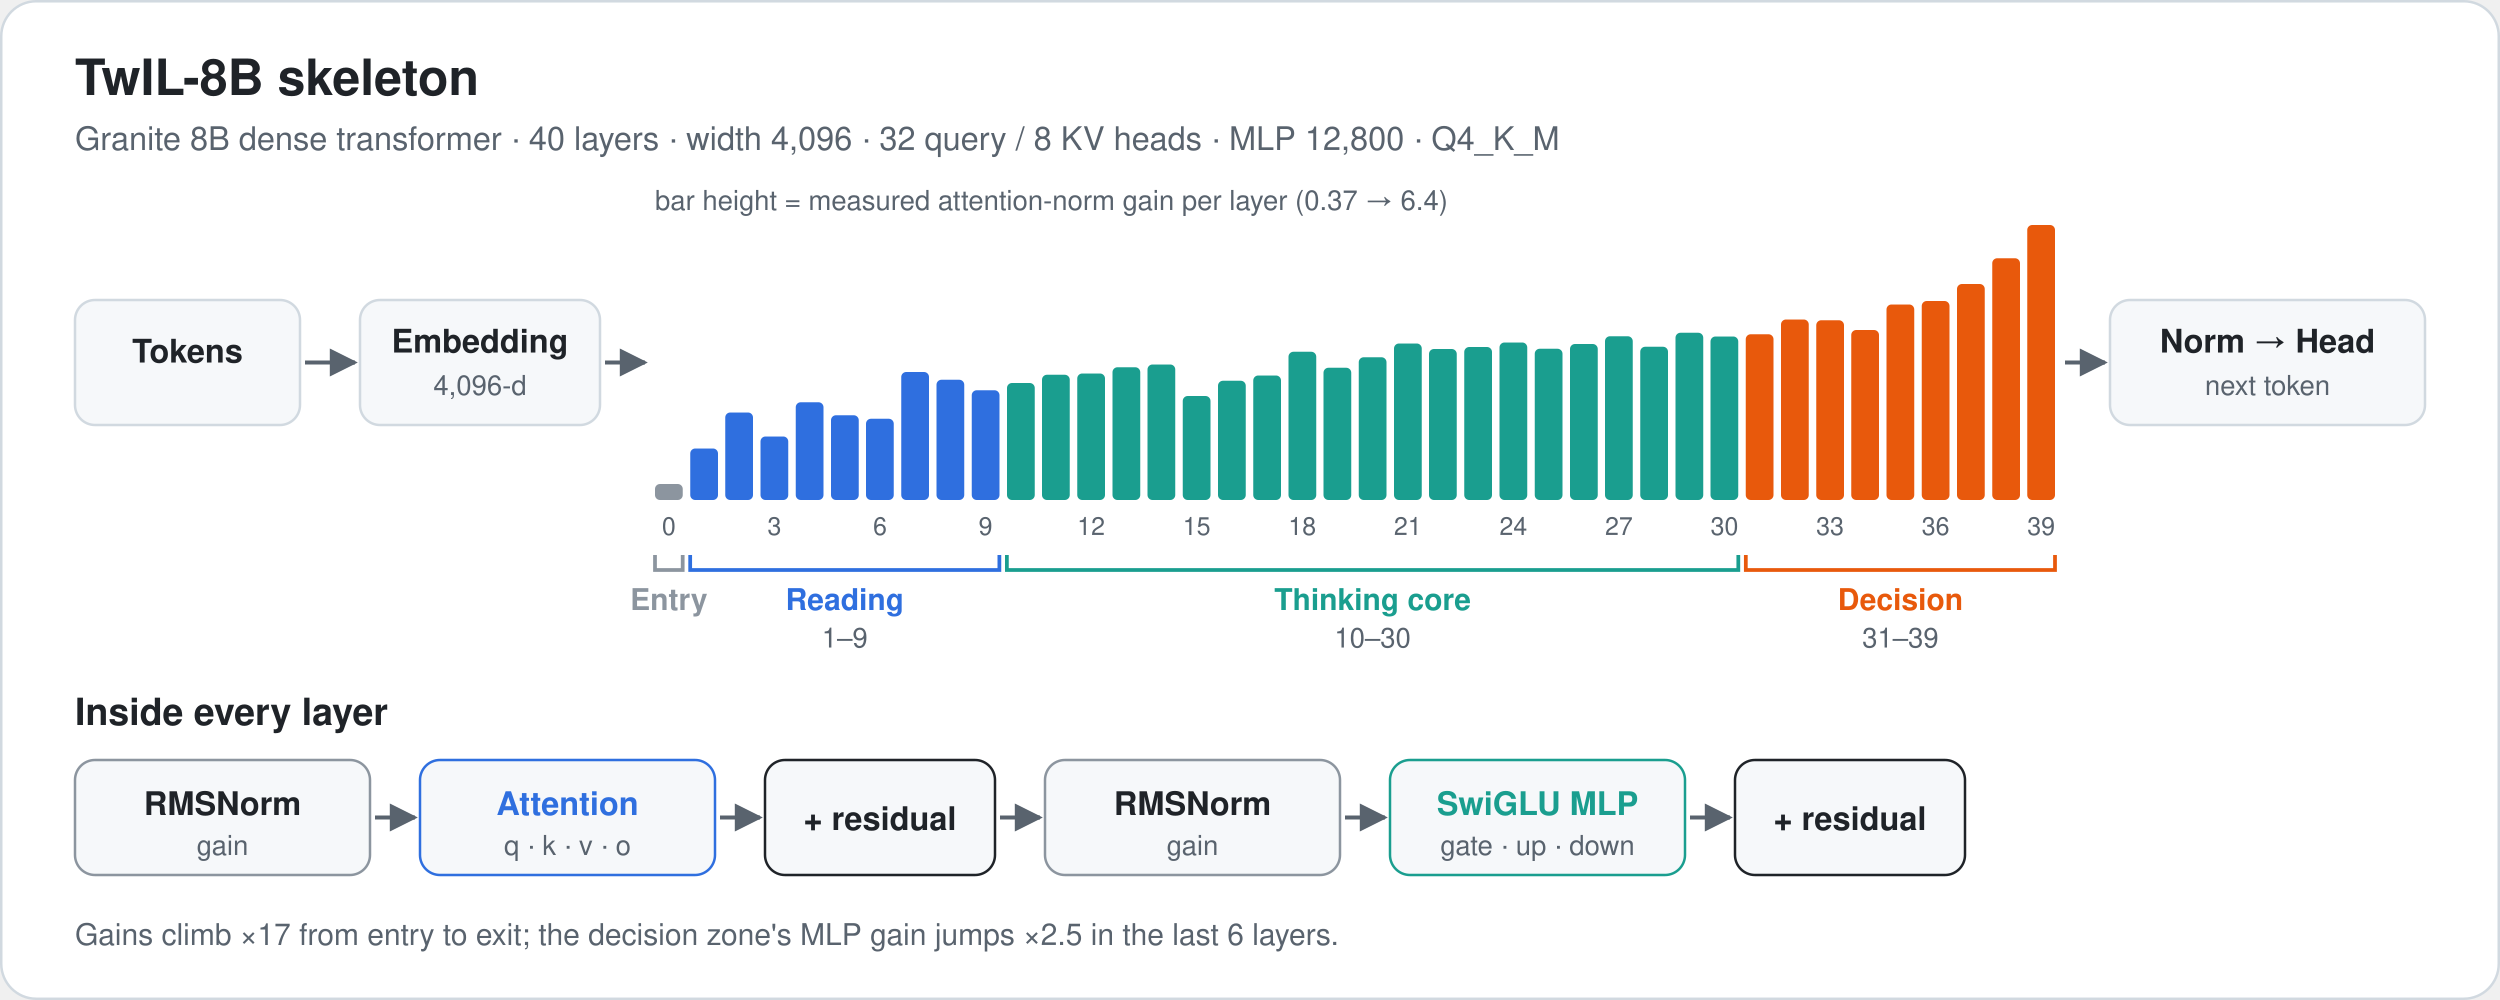
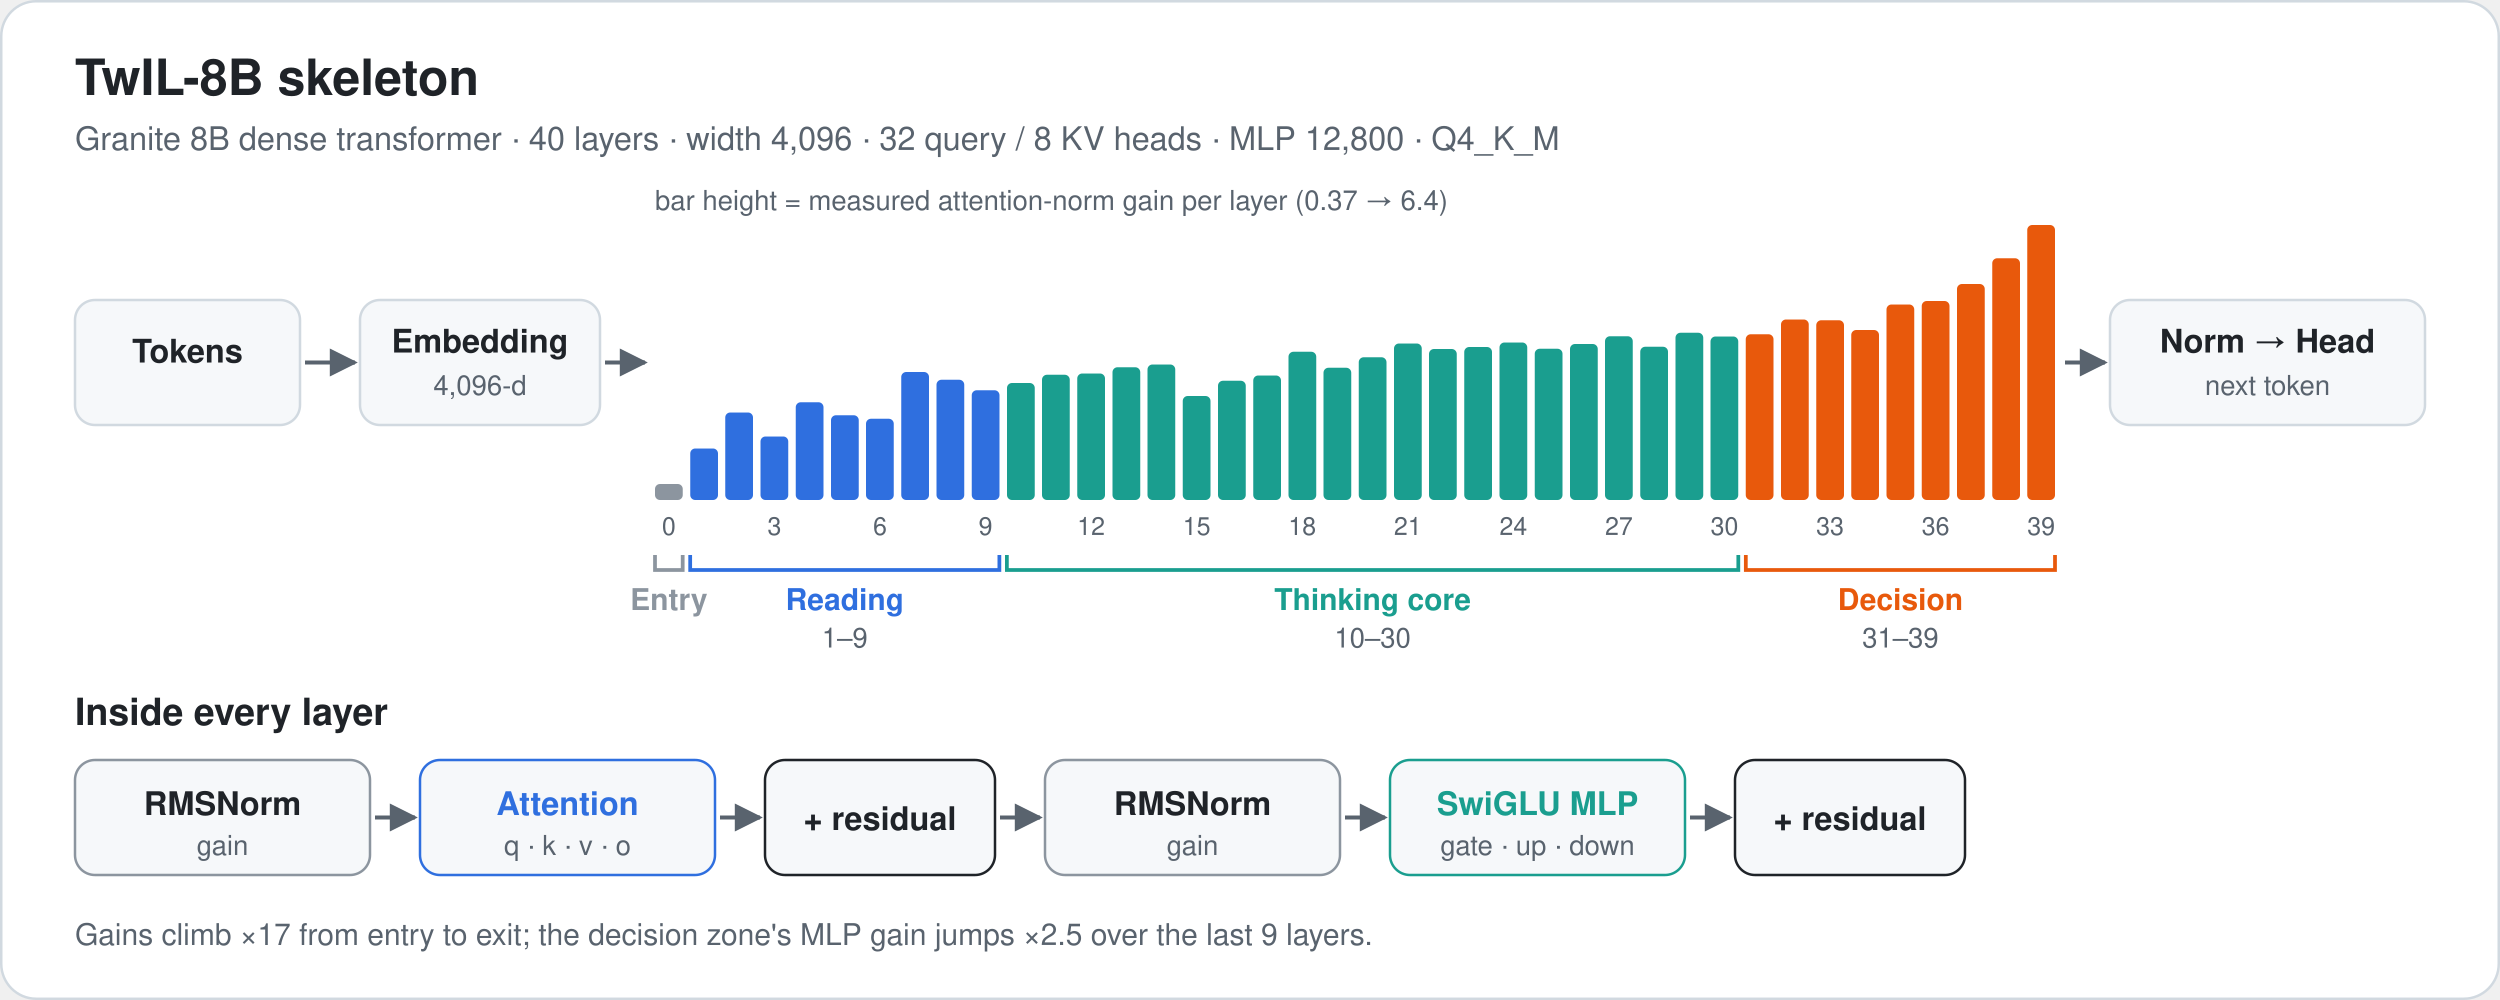
<svg xmlns="http://www.w3.org/2000/svg" width="1000" height="400" viewBox="0 0 1000 400" font-family="-apple-system,Segoe UI,Helvetica,Arial,sans-serif">
  <rect x="0.5" y="0.5" width="999" height="399" rx="14" fill="#ffffff" stroke="#d1d9e0" />
  <defs>
    <marker id="ah" viewBox="0 0 10 10" refX="9" refY="5" markerWidth="7" markerHeight="7" orient="auto">
      <path d="M0,0 L10,5 L0,10 z" fill="#59636e" />
    </marker>
  </defs>
  <text x="30" y="38" font-size="20" fill="#1f2328" text-anchor="start" font-weight="700">TwIL-8B skeleton</text>
  <text x="30" y="60" font-size="13" fill="#59636e" text-anchor="start" font-weight="normal">Granite 8B dense transformer · 40 layers · width 4,096 · 32 query / 8 KV heads · MLP 12,800 · Q4_K_M</text>
  <rect x="30.0" y="120.0" width="90.0" height="50.0" rx="8" fill="#f6f8fa" stroke="#d1d9e0" />
  <text x="75.0" y="145.0" font-size="13" fill="#1f2328" text-anchor="middle" font-weight="600">Tokens</text>
  <line x1="122" y1="145" x2="142" y2="145" stroke="#59636e" stroke-width="1.6" marker-end="url(#ah)" />
  <rect x="144.0" y="120.0" width="96.0" height="50.0" rx="8" fill="#f6f8fa" stroke="#d1d9e0" />
  <text x="192.0" y="141.0" font-size="13" fill="#1f2328" text-anchor="middle" font-weight="600">Embedding</text>
  <text x="192.0" y="158.0" font-size="11" fill="#59636e" text-anchor="middle" font-weight="normal">4,096-d</text>
  <line x1="242" y1="145" x2="258" y2="145" stroke="#59636e" stroke-width="1.6" marker-end="url(#ah)" />
  <rect x="262.0" y="193.6" width="11.1" height="6.4" rx="2" fill="#8c959f" stroke="none" />
  <text x="267.538" y="214" font-size="10" fill="#59636e" text-anchor="middle" font-weight="normal">0</text>
  <rect x="276.1" y="179.4" width="11.1" height="20.6" rx="2" fill="#2f6fdf" stroke="none" />
  <rect x="290.1" y="165.0" width="11.1" height="35.0" rx="2" fill="#2f6fdf" stroke="none" />
  <rect x="304.2" y="174.6" width="11.1" height="25.4" rx="2" fill="#2f6fdf" stroke="none" />
  <text x="309.763" y="214" font-size="10" fill="#59636e" text-anchor="middle" font-weight="normal">3</text>
  <rect x="318.3" y="160.9" width="11.1" height="39.1" rx="2" fill="#2f6fdf" stroke="none" />
  <rect x="332.4" y="166.1" width="11.1" height="33.9" rx="2" fill="#2f6fdf" stroke="none" />
  <rect x="346.4" y="167.5" width="11.1" height="32.5" rx="2" fill="#2f6fdf" stroke="none" />
  <text x="351.988" y="214" font-size="10" fill="#59636e" text-anchor="middle" font-weight="normal">6</text>
  <rect x="360.5" y="148.8" width="11.1" height="51.2" rx="2" fill="#2f6fdf" stroke="none" />
  <rect x="374.6" y="151.9" width="11.1" height="48.1" rx="2" fill="#2f6fdf" stroke="none" />
  <rect x="388.7" y="156.1" width="11.1" height="43.9" rx="2" fill="#2f6fdf" stroke="none" />
  <text x="394.213" y="214" font-size="10" fill="#59636e" text-anchor="middle" font-weight="normal">9</text>
  <rect x="402.8" y="153.2" width="11.1" height="46.8" rx="2" fill="#1a9e8f" stroke="none" />
  <rect x="416.8" y="149.9" width="11.1" height="50.1" rx="2" fill="#1a9e8f" stroke="none" />
  <rect x="430.9" y="149.4" width="11.1" height="50.6" rx="2" fill="#1a9e8f" stroke="none" />
  <text x="436.438" y="214" font-size="10" fill="#59636e" text-anchor="middle" font-weight="normal">12</text>
  <rect x="445.0" y="146.9" width="11.1" height="53.1" rx="2" fill="#1a9e8f" stroke="none" />
  <rect x="459.0" y="145.8" width="11.1" height="54.2" rx="2" fill="#1a9e8f" stroke="none" />
  <rect x="473.1" y="158.4" width="11.1" height="41.6" rx="2" fill="#1a9e8f" stroke="none" />
  <text x="478.663" y="214" font-size="10" fill="#59636e" text-anchor="middle" font-weight="normal">15</text>
  <rect x="487.2" y="152.3" width="11.1" height="47.7" rx="2" fill="#1a9e8f" stroke="none" />
  <rect x="501.3" y="150.2" width="11.1" height="49.8" rx="2" fill="#1a9e8f" stroke="none" />
  <rect x="515.4" y="140.7" width="11.1" height="59.3" rx="2" fill="#1a9e8f" stroke="none" />
  <text x="520.888" y="214" font-size="10" fill="#59636e" text-anchor="middle" font-weight="normal">18</text>
  <rect x="529.4" y="147.1" width="11.1" height="52.9" rx="2" fill="#1a9e8f" stroke="none" />
  <rect x="543.5" y="142.9" width="11.1" height="57.1" rx="2" fill="#1a9e8f" stroke="none" />
  <rect x="557.6" y="137.4" width="11.1" height="62.6" rx="2" fill="#1a9e8f" stroke="none" />
  <text x="563.113" y="214" font-size="10" fill="#59636e" text-anchor="middle" font-weight="normal">21</text>
  <rect x="571.6" y="139.6" width="11.1" height="60.4" rx="2" fill="#1a9e8f" stroke="none" />
  <rect x="585.7" y="138.8" width="11.1" height="61.2" rx="2" fill="#1a9e8f" stroke="none" />
  <rect x="599.8" y="137.0" width="11.1" height="63.0" rx="2" fill="#1a9e8f" stroke="none" />
  <text x="605.337" y="214" font-size="10" fill="#59636e" text-anchor="middle" font-weight="normal">24</text>
  <rect x="613.9" y="139.5" width="11.1" height="60.5" rx="2" fill="#1a9e8f" stroke="none" />
  <rect x="628.0" y="137.6" width="11.1" height="62.4" rx="2" fill="#1a9e8f" stroke="none" />
  <rect x="642.0" y="134.5" width="11.1" height="65.5" rx="2" fill="#1a9e8f" stroke="none" />
  <text x="647.562" y="214" font-size="10" fill="#59636e" text-anchor="middle" font-weight="normal">27</text>
  <rect x="656.1" y="138.7" width="11.1" height="61.3" rx="2" fill="#1a9e8f" stroke="none" />
  <rect x="670.2" y="133.1" width="11.1" height="66.9" rx="2" fill="#1a9e8f" stroke="none" />
  <rect x="684.2" y="134.6" width="11.1" height="65.4" rx="2" fill="#1a9e8f" stroke="none" />
  <text x="689.788" y="214" font-size="10" fill="#59636e" text-anchor="middle" font-weight="normal">30</text>
  <rect x="698.3" y="133.7" width="11.1" height="66.3" rx="2" fill="#e8590c" stroke="none" />
  <rect x="712.4" y="127.8" width="11.1" height="72.2" rx="2" fill="#e8590c" stroke="none" />
  <rect x="726.5" y="128.1" width="11.1" height="71.9" rx="2" fill="#e8590c" stroke="none" />
  <text x="732.012" y="214" font-size="10" fill="#59636e" text-anchor="middle" font-weight="normal">33</text>
  <rect x="740.5" y="132.0" width="11.1" height="68.0" rx="2" fill="#e8590c" stroke="none" />
  <rect x="754.6" y="121.8" width="11.1" height="78.2" rx="2" fill="#e8590c" stroke="none" />
  <rect x="768.7" y="120.4" width="11.1" height="79.6" rx="2" fill="#e8590c" stroke="none" />
  <text x="774.238" y="214" font-size="10" fill="#59636e" text-anchor="middle" font-weight="normal">36</text>
  <rect x="782.8" y="113.6" width="11.1" height="86.4" rx="2" fill="#e8590c" stroke="none" />
  <rect x="796.9" y="103.3" width="11.1" height="96.7" rx="2" fill="#e8590c" stroke="none" />
  <rect x="810.9" y="90.0" width="11.1" height="110.0" rx="2" fill="#e8590c" stroke="none" />
  <text x="816.462" y="214" font-size="10" fill="#59636e" text-anchor="middle" font-weight="normal">39</text>
  <line x1="826" y1="145" x2="842" y2="145" stroke="#59636e" stroke-width="1.6" marker-end="url(#ah)" />
  <rect x="844.0" y="120.0" width="126.0" height="50.0" rx="8" fill="#f6f8fa" stroke="#d1d9e0" />
  <text x="907.0" y="141.0" font-size="13" fill="#1f2328" text-anchor="middle" font-weight="600">Norm → Head</text>
  <text x="907.0" y="158.0" font-size="11" fill="#59636e" text-anchor="middle" font-weight="normal">next token</text>
  <path d="M262.0,222 v6 H273.075 v-6" fill="none" stroke="#8c959f" stroke-width="1.5" />
  <text x="267.538" y="244" font-size="12" fill="#8c959f" text-anchor="middle" font-weight="600">Entry</text>
  <path d="M276.075,222 v6 H399.75 v-6" fill="none" stroke="#2f6fdf" stroke-width="1.5" />
  <text x="337.913" y="244" font-size="12" fill="#2f6fdf" text-anchor="middle" font-weight="600">Reading</text>
  <text x="337.913" y="259" font-size="11" fill="#59636e" text-anchor="middle" font-weight="normal">1–9</text>
  <path d="M402.75,222 v6 H695.325 v-6" fill="none" stroke="#1a9e8f" stroke-width="1.5" />
  <text x="549.038" y="244" font-size="12" fill="#1a9e8f" text-anchor="middle" font-weight="600">Thinking core</text>
  <text x="549.038" y="259" font-size="11" fill="#59636e" text-anchor="middle" font-weight="normal">10–30</text>
  <path d="M698.325,222 v6 H822.0 v-6" fill="none" stroke="#e8590c" stroke-width="1.5" />
  <text x="760.163" y="244" font-size="12" fill="#e8590c" text-anchor="middle" font-weight="600">Decision</text>
  <text x="760.163" y="259" font-size="11" fill="#59636e" text-anchor="middle" font-weight="normal">31–39</text>
  <text x="262" y="84" font-size="11" fill="#59636e" text-anchor="start" font-weight="normal">bar height = measured attention-norm gain per layer (0.37 → 6.4)</text>
  <text x="30" y="290" font-size="15" fill="#1f2328" text-anchor="start" font-weight="700">Inside every layer</text>
  <rect x="30.0" y="304.0" width="118.0" height="46.0" rx="8" fill="#f6f8fa" stroke="#8c959f" />
  <text x="89.0" y="326" font-size="13" fill="#1f2328" text-anchor="middle" font-weight="600">RMSNorm</text>
  <text x="89.0" y="342" font-size="11" fill="#59636e" text-anchor="middle" font-weight="normal">gain</text>
  <line x1="150" y1="327" x2="166" y2="327" stroke="#59636e" stroke-width="1.6" marker-end="url(#ah)" />
  <rect x="168.0" y="304.0" width="118.0" height="46.0" rx="8" fill="#f6f8fa" stroke="#2f6fdf" />
  <text x="227.0" y="326" font-size="13" fill="#2f6fdf" text-anchor="middle" font-weight="600">Attention</text>
  <text x="227.0" y="342" font-size="11" fill="#59636e" text-anchor="middle" font-weight="normal">q · k · v · o</text>
  <line x1="288" y1="327" x2="304" y2="327" stroke="#59636e" stroke-width="1.6" marker-end="url(#ah)" />
  <rect x="306.0" y="304.0" width="92.0" height="46.0" rx="8" fill="#f6f8fa" stroke="#1f2328" />
  <text x="352.0" y="332" font-size="13" fill="#1f2328" text-anchor="middle" font-weight="600">+ residual</text>
  <line x1="400" y1="327" x2="416" y2="327" stroke="#59636e" stroke-width="1.6" marker-end="url(#ah)" />
  <rect x="418.0" y="304.0" width="118.0" height="46.0" rx="8" fill="#f6f8fa" stroke="#8c959f" />
  <text x="477.0" y="326" font-size="13" fill="#1f2328" text-anchor="middle" font-weight="600">RMSNorm</text>
  <text x="477.0" y="342" font-size="11" fill="#59636e" text-anchor="middle" font-weight="normal">gain</text>
  <line x1="538" y1="327" x2="554" y2="327" stroke="#59636e" stroke-width="1.6" marker-end="url(#ah)" />
  <rect x="556.0" y="304.0" width="118.0" height="46.0" rx="8" fill="#f6f8fa" stroke="#1a9e8f" />
  <text x="615.0" y="326" font-size="13" fill="#1a9e8f" text-anchor="middle" font-weight="600">SwiGLU MLP</text>
  <text x="615.0" y="342" font-size="11" fill="#59636e" text-anchor="middle" font-weight="normal">gate · up · down</text>
  <line x1="676" y1="327" x2="692" y2="327" stroke="#59636e" stroke-width="1.6" marker-end="url(#ah)" />
  <rect x="694.0" y="304.0" width="92.0" height="46.0" rx="8" fill="#f6f8fa" stroke="#1f2328" />
  <text x="740.0" y="332" font-size="13" fill="#1f2328" text-anchor="middle" font-weight="600">+ residual</text>
-   <text x="30" y="378" font-size="12" fill="#59636e" text-anchor="start" font-weight="normal">Gains climb ×17 from entry to exit; the decision zone's MLP gain jumps ×2.5 in the last 6 layers.</text>
+   <text x="30" y="378" font-size="12" fill="#59636e" text-anchor="start" font-weight="normal">Gains climb ×17 from entry to exit; the decision zone's MLP gain jumps ×2.5 over the last 9 layers.</text>
</svg>
